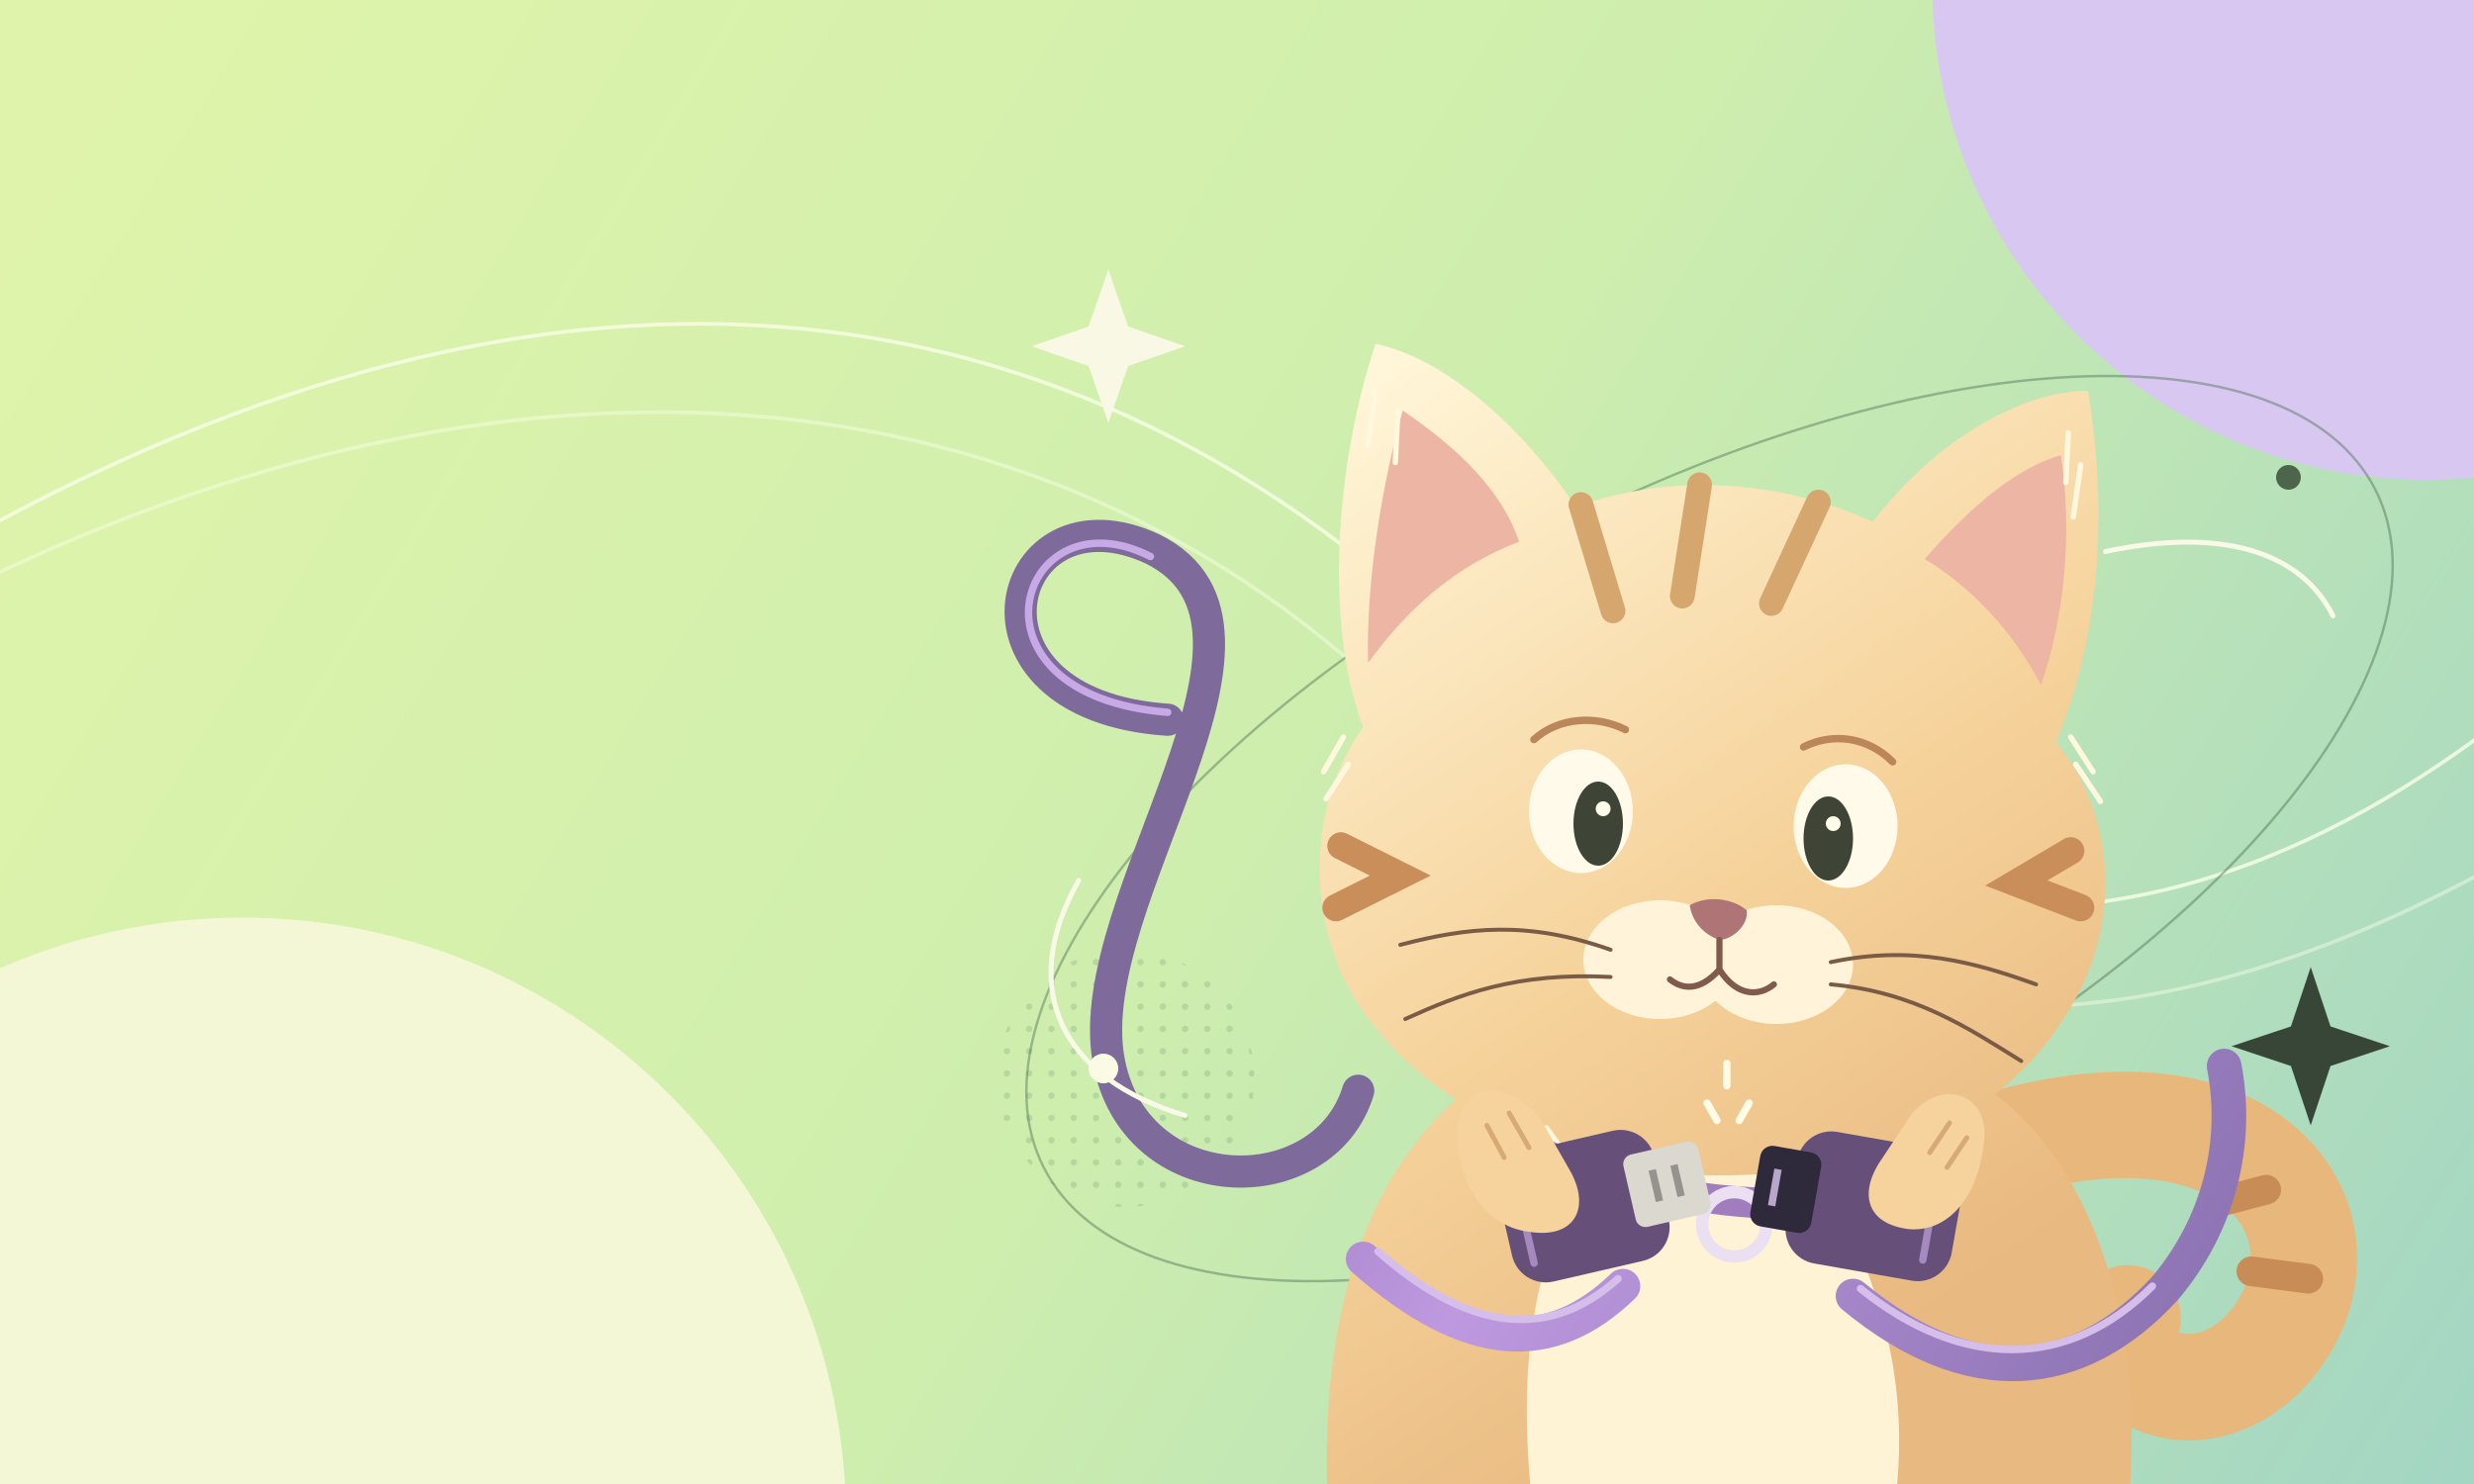
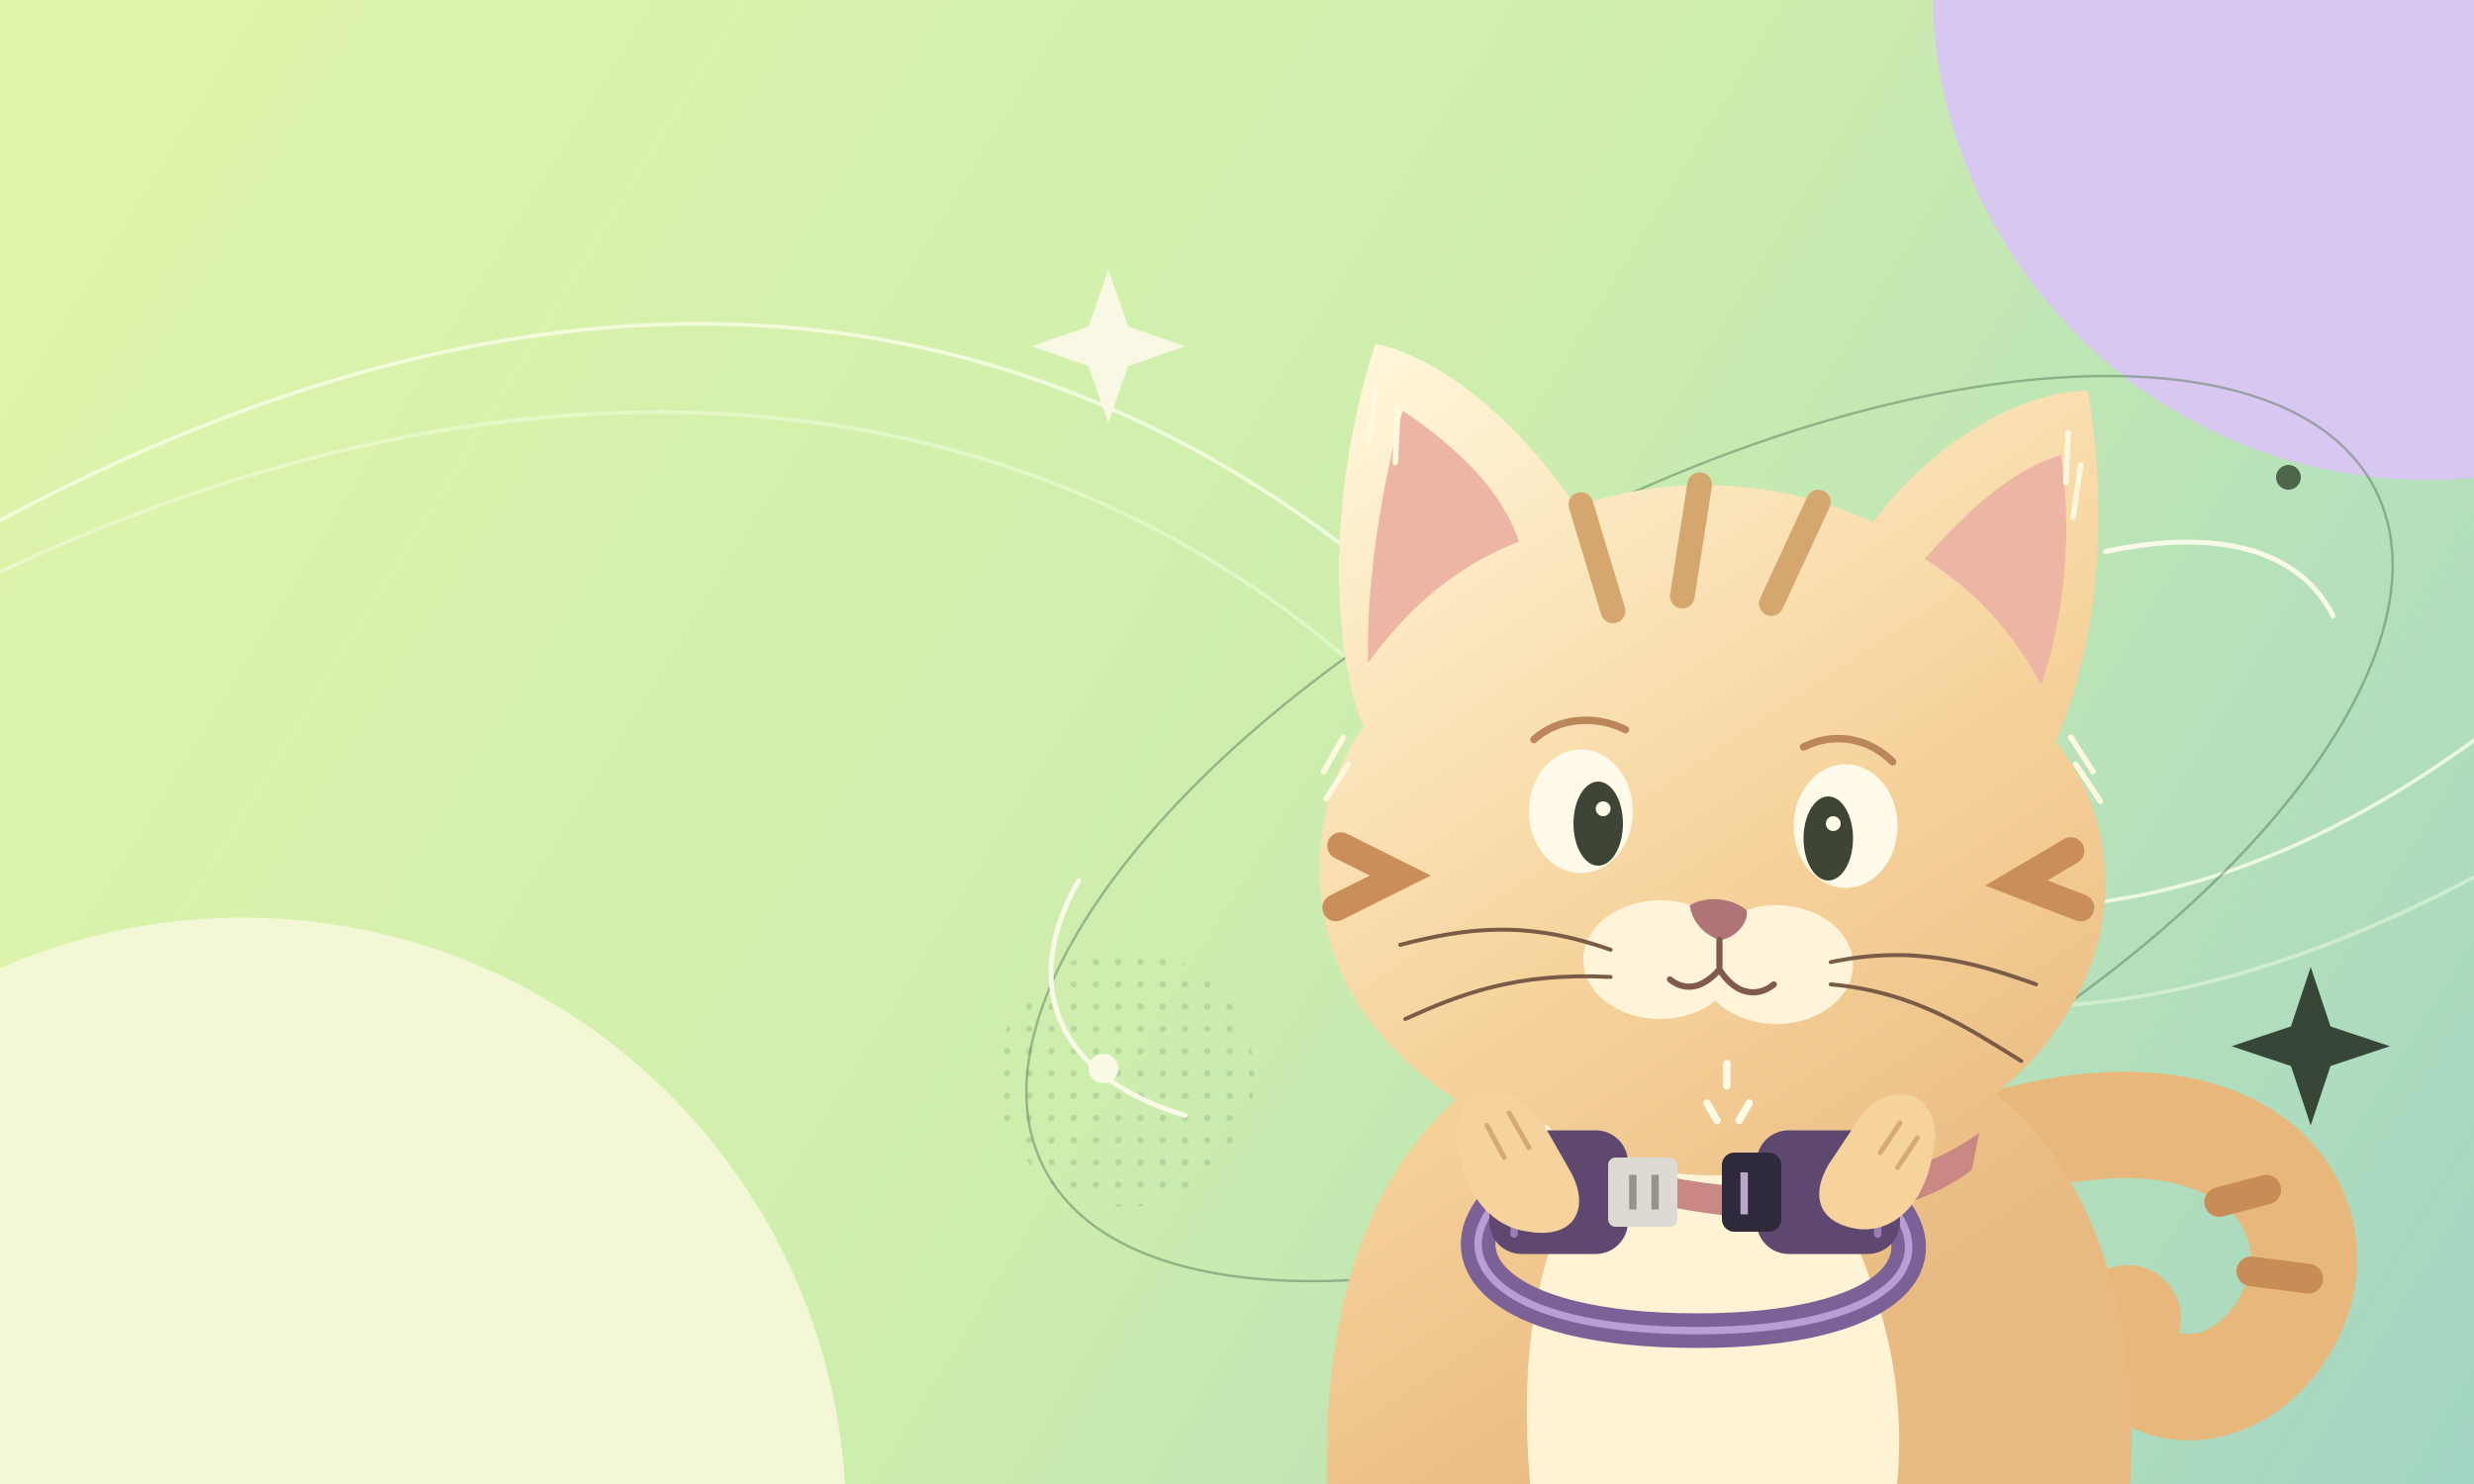
<svg xmlns="http://www.w3.org/2000/svg" width="1000" height="600" viewBox="0 0 1000 600" fill="none" role="img" aria-labelledby="title desc">
  <defs>
    <linearGradient id="bg" x1="44" y1="15" x2="993" y2="600" gradientUnits="userSpaceOnUse">
      <stop stop-color="#DFF4AA" />
      <stop offset=".5" stop-color="#CEEEAE" />
      <stop offset="1" stop-color="#A3D6C3" />
    </linearGradient>
    <linearGradient id="fur" x1="570" y1="136" x2="820" y2="508" gradientUnits="userSpaceOnUse">
      <stop stop-color="#FFF6D9" />
      <stop offset=".56" stop-color="#F6D39C" />
      <stop offset="1" stop-color="#E8B980" />
    </linearGradient>
    <linearGradient id="cable" x1="462" y1="243" x2="900" y2="505" gradientUnits="userSpaceOnUse">
      <stop stop-color="#7D64A1" />
      <stop offset=".5" stop-color="#BE99E0" />
      <stop offset="1" stop-color="#8D74B3" />
    </linearGradient>
    <pattern id="dots" width="9" height="9" patternUnits="userSpaceOnUse">
      <circle cx="2" cy="2" r="1.3" fill="#477954" fill-opacity=".18" />
    </pattern>
    <clipPath id="crop">
      <rect width="1000" height="600" />
    </clipPath>
  </defs>
  <g clip-path="url(#crop)">
    <rect width="1000" height="600" fill="url(#bg)" />
    <circle cx="981" cy="-6" r="200" fill="#D8C8F1" />
    <circle cx="98" cy="615" r="244" fill="#F3F7D5" />
    <path d="M-45 236C208 83 424 102 590 261C741 406 900 403 1062 247" stroke="#F9FFE7" stroke-width="1.5" stroke-opacity=".8" />
    <path d="M-63 264C185 122 421 139 571 291C739 460 905 428 1087 301" stroke="#F9FFE7" stroke-width="1.5" stroke-opacity=".45" />
    <ellipse cx="691" cy="335" rx="302" ry="136" transform="rotate(-27 691 335)" stroke="#4F7255" stroke-opacity=".45" />
    <path d="M448 109L456 132L479 140L456 148L448 171L440 148L417 140L440 132L448 109Z" fill="#F9F8E4" />
    <path d="M934 391L942 415L966 423L942 431L934 455L926 431L902 423L926 415L934 391Z" fill="#384638" />
    <circle cx="455" cy="436" r="52" fill="url(#dots)" />
    <circle cx="925" cy="193" r="5" fill="#4C654B" />
-     <path d="M472 291C382 285 406 194 466 222C530 254 437 363 448 428C458 486 535 487 549 441" stroke="#7E6A9B" stroke-width="13" stroke-linecap="round" />
-     <path d="M472 288C385 281 412 198 465 225" stroke="#C7A9E5" stroke-width="3" stroke-linecap="round" />
    <path d="M811 462C919 432 955 503 916 546C891 573 853 560 860 533" stroke="#E8B77B" stroke-width="43" stroke-linecap="round" />
    <path d="M897 486L916 481M910 514L933 517" stroke="#C88C56" stroke-width="12" stroke-linecap="round" />
    <path d="M614 427C555 458 529 528 538 628H858C873 529 839 453 788 432L614 427Z" fill="url(#fur)" />
    <path d="M645 465C618 509 613 555 620 615H765C775 552 755 509 732 465" fill="#FFF3D6" />
    <path d="M551 294C535 252 540 187 556 139C584 145 615 172 637 205C675 191 720 194 757 211C783 177 818 158 844 158C852 207 849 257 831 300C855 329 859 375 834 412C809 452 760 474 705 475C647 478 588 454 558 418C527 383 526 329 551 294Z" fill="url(#fur)" />
    <path d="M553 268C552 235 559 194 567 166C589 181 607 198 614 219C588 229 569 246 553 268ZM778 226C798 203 816 189 833 184C838 217 834 251 825 277C813 254 796 237 778 226Z" fill="#EDB5A4" />
    <path d="M639 204L652 247M687 196L680 241M735 203L716 244" stroke="#D5A76F" stroke-width="10" stroke-linecap="round" />
    <path d="M542 342L566 354L540 367M837 344L815 357L841 367" stroke="#C98E59" stroke-width="11" stroke-linecap="round" />
    <ellipse cx="639" cy="328" rx="21" ry="25" fill="#FFFAE9" />
    <ellipse cx="746" cy="334" rx="21" ry="25" fill="#FFFAE9" />
    <ellipse cx="646" cy="333" rx="10" ry="17" fill="#3E4436" />
    <ellipse cx="739" cy="339" rx="10" ry="17" fill="#3E4436" />
    <circle cx="648" cy="327" r="3" fill="#FFFBE9" />
    <circle cx="741" cy="333" r="3" fill="#FFFBE9" />
    <path d="M620 299C630 290 645 289 657 295M729 302C741 296 755 298 765 308" stroke="#BB865A" stroke-width="3" stroke-linecap="round" />
    <ellipse cx="671" cy="388" rx="31" ry="24" fill="#FFF4D9" />
    <ellipse cx="718" cy="390" rx="31" ry="24" fill="#FFF4D9" />
    <path d="M683 366C690 362 700 363 706 368C707 374 700 380 695 380C689 378 684 373 683 366Z" fill="#AF7476" />
    <path d="M695 380V392M695 392C687 401 680 400 675 396M695 392C702 403 711 403 717 398" stroke="#7F5A4D" stroke-width="2.5" stroke-linecap="round" />
    <g stroke="#7A5B45" stroke-width="1.6" stroke-linecap="round">
      <path d="M651 384C617 372 593 375 566 382M651 395C613 393 590 402 568 412M740 389C773 382 798 389 823 398M740 398C774 401 796 416 817 429" />
    </g>
    <g stroke="#FFF8DF" stroke-width="2.2" stroke-linecap="round">
      <path d="M556 158L553 180M565 166L564 187M836 175L835 195M841 188L838 209M543 298L535 312M545 309L536 323M837 298L846 312M839 309L849 324M614 451L622 462M625 456L633 467M772 461L767 473" />
    </g>
-     <path d="M606 450C652 480 748 496 800 458L797 473C752 508 656 492 603 463L606 450Z" fill="#A17CBF" />
-     <circle cx="701" cy="495" r="13" stroke="#EAE0F1" stroke-width="5" />
-     <path d="M551 509C594 547 627 548 656 520M749 524C796 563 840 559 875 521C897 495 905 462 899 431" stroke="url(#cable)" stroke-width="14" stroke-linecap="round" />
-     <path d="M557 506C591 536 624 544 654 517M752 521C793 554 836 554 870 520" stroke="#D5BFEA" stroke-width="3" stroke-linecap="round" />
-     <g transform="rotate(-13 647 485)">
-       <rect x="607" y="459" width="65" height="54" rx="14" fill="#665079" />
-       <rect x="659" y="470" width="31" height="30" rx="4" fill="#DAD8CF" />
-       <path d="M670 478V491M679 478V491" stroke="#96928E" stroke-width="3" />
-       <path d="M615 468V504" stroke="#A58ABF" stroke-width="3" stroke-linecap="round" />
-     </g>
-     <g transform="rotate(10 748 485)">
-       <rect x="724" y="459" width="68" height="54" rx="14" fill="#665079" />
-       <rect x="709" y="469" width="25" height="33" rx="5" fill="#2F293C" />
-       <path d="M717 478V493" stroke="#B9A7C9" stroke-width="3" />
-       <path d="M781 467V504" stroke="#A58ABF" stroke-width="3" stroke-linecap="round" />
-     </g>
-     <path d="M623 453C610 436 591 438 589 455C588 477 600 496 618 498C636 501 643 489 635 474L623 453ZM773 450C787 435 804 444 802 461C800 482 789 498 772 497C754 495 751 482 761 468L773 450Z" fill="#F6D39D" />
-     <path d="M601 455L608 468M610 450L618 464M788 454L780 466M795 460L787 472" stroke="#D5AA74" stroke-width="2" stroke-linecap="round" />
+     <path d="M606 450C652 480 748 496 800 458L797 473C752 508 656 492 603 463L606 450Z" fill="#C98883" />
+     <path d="M609 482C581 507 603 538 686 538C765 538 789 509 759 482" stroke="#7C6196" stroke-width="14" stroke-linecap="round" />
+     <path d="M609 482C581 507 603 538 686 538C765 538 789 509 759 482" stroke="#BA9DD5" stroke-width="3" stroke-linecap="round" />
+     <rect x="602" y="457" width="56" height="50" rx="13" fill="#5E486F" />
+     <rect x="650" y="468" width="28" height="28" rx="3" fill="#DCDAD2" />
+     <path d="M660 475V489M669 475V489" stroke="#96928E" stroke-width="3" />
+     <path d="M612 466V499" stroke="#9B7CB4" stroke-width="3" stroke-linecap="round" />
+     <rect x="710" y="457" width="58" height="50" rx="13" fill="#5E486F" />
+     <rect x="696" y="466" width="24" height="32" rx="5" fill="#2F293C" />
+     <path d="M705 474V491" stroke="#BAA7C9" stroke-width="3" />
+     <path d="M759 466V499" stroke="#9B7CB4" stroke-width="3" stroke-linecap="round" />
+     <path d="M623 453C610 436 591 438 589 455C588 477 600 496 618 498C636 501 643 489 635 474L623 453ZM753 450C767 435 784 444 782 461C780 482 769 498 752 497C734 495 731 482 741 468L753 450Z" fill="#F6D39D" />
+     <path d="M601 455L608 468M610 450L618 464M768 454L760 466M775 460L767 472" stroke="#D5AA74" stroke-width="2" stroke-linecap="round" />
    <path d="M690 446L694 453M707 446L703 453M698 430V439" stroke="#FFFBE6" stroke-width="3" stroke-linecap="round" />
    <path d="M436 356C411 400 429 436 479 451M851 223C898 213 930 223 943 249" stroke="#F9F9E8" stroke-width="2" stroke-linecap="round" />
    <circle cx="446" cy="432" r="6" fill="#FAFAE5" />
  </g>
</svg>
